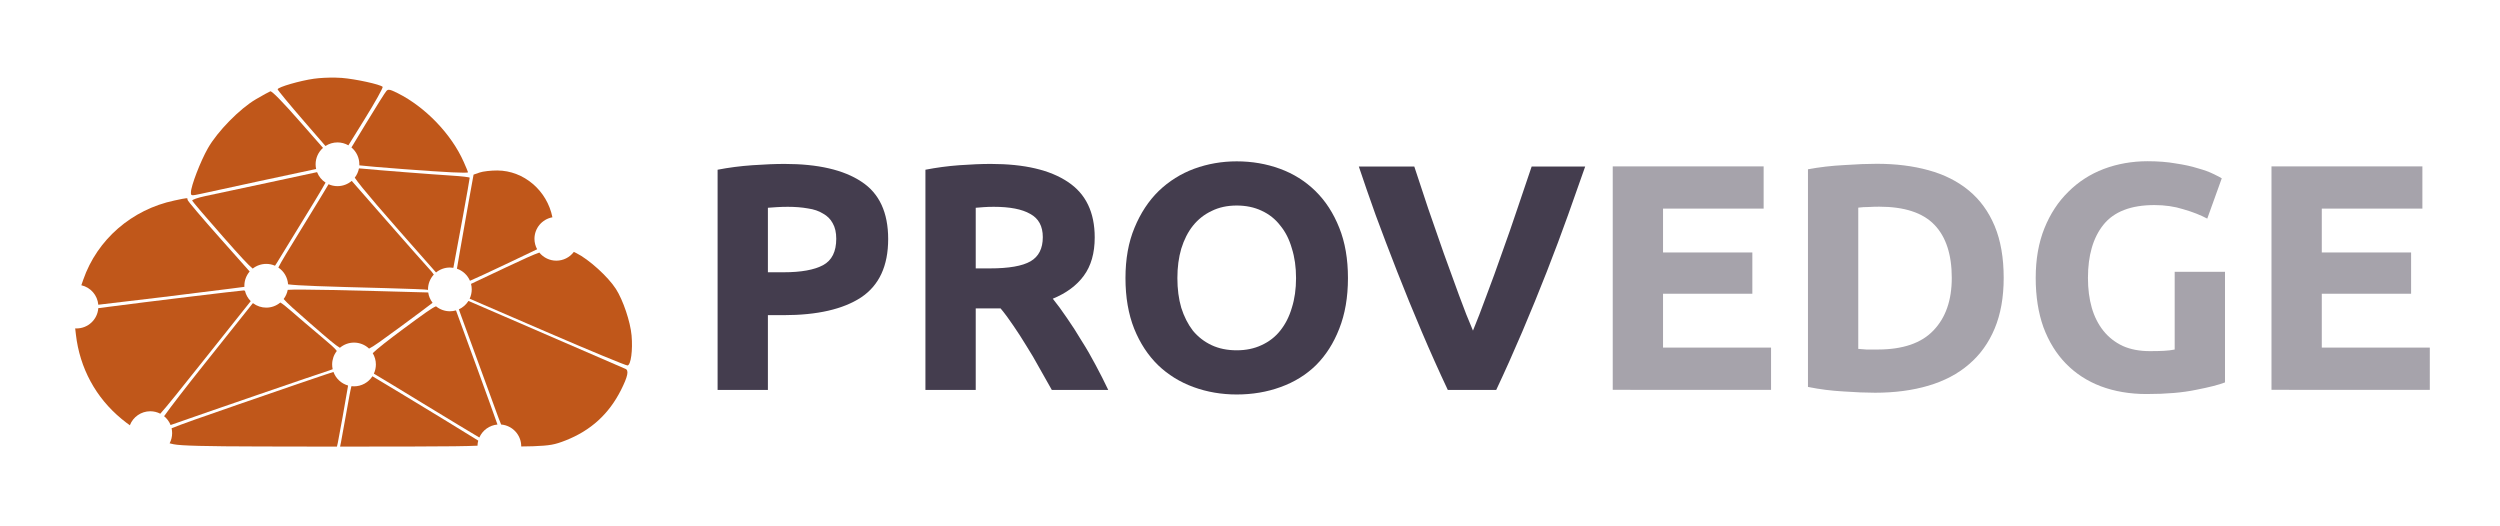
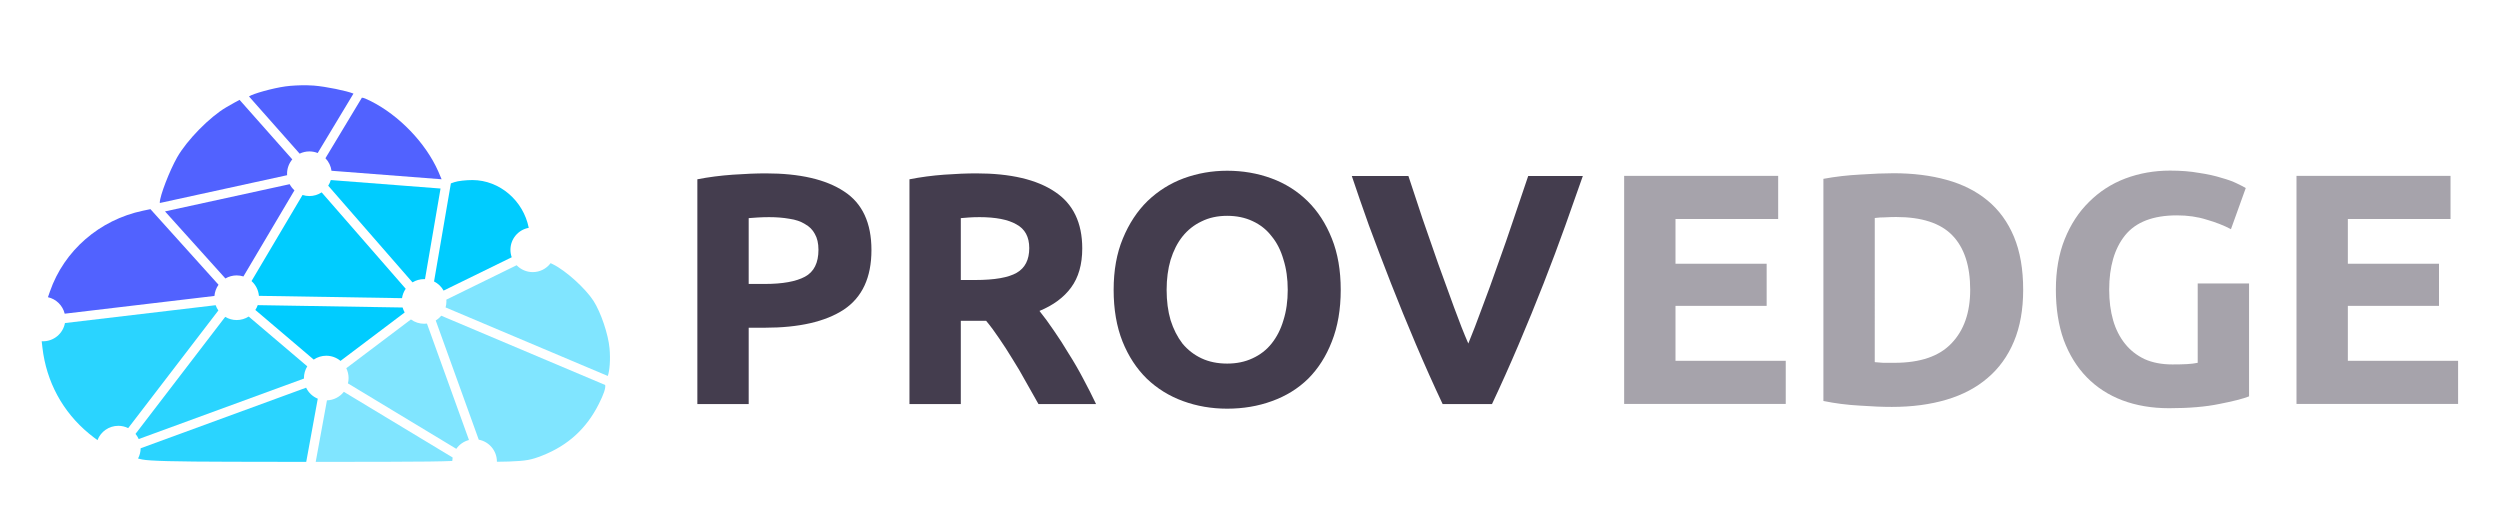
<svg xmlns="http://www.w3.org/2000/svg" width="428px" height="90px" viewBox="0 0 428 90" version="1.1" id="svg2161">
  <defs id="defs2165" />
-   <path id="path1039-3" d="m 63.76,64.415 a 3.744,3.744 0 0 1 -3.153,1.725 3.744,3.744 0 0 1 -0.443,-0.028 c -0.188,0.728 -0.428,2.061 -0.878,4.596 -0.407,2.293 -0.812,4.525 -0.901,4.96 l -0.161,0.791 12.602,-0.017 c 5.588,-0.008 9.174,-0.053 10.921,-0.139 a 3.744,3.744 0 0 1 0.128,-0.869 c -2.451,-1.53 -8.931,-5.491 -13.304,-8.124 z" style="fill:#c0571a;fill-opacity:1;stroke-width:0.288" />
-   <path id="path1037-2" d="m 57.088,63.675 -1.504,0.492 c -1.132,0.37 -7.838,2.673 -14.903,5.117 -6.457,2.234 -9.676,3.363 -11.305,4.038 a 3.744,3.744 0 0 1 0.094,0.831 3.744,3.744 0 0 1 -0.431,1.744 c 0.203,0.051 0.429,0.103 0.688,0.159 1.174,0.252 5.514,0.364 14.809,0.381 l 13.148,0.025 0.148,-0.647 c 0.166,-0.726 1.427,-7.748 1.73,-9.632 0.011,-0.07 0.014,-0.119 0.022,-0.183 a 3.744,3.744 0 0 1 -2.496,-2.323 z" style="fill:#c0571a;fill-opacity:1;stroke-width:0.288" />
-   <path id="path1035-8" d="m 74.644,52.44 c -0.697,0.275 -2.092,1.28 -5.604,3.878 -2.673,1.977 -4.483,3.414 -5.23,4.141 a 3.744,3.744 0 0 1 0.541,1.938 3.744,3.744 0 0 1 -0.346,1.572 l 3.277,1.972 c 2.081,1.252 4.365,2.645 5.077,3.095 0.712,0.45 3.425,2.098 6.029,3.662 l 3.674,2.206 a 3.744,3.744 0 0 1 3.103,-2.223 C 84.542,70.901 83.275,67.384 81.783,63.306 L 78.065,53.139 a 3.744,3.744 0 0 1 -1.048,0.15 3.744,3.744 0 0 1 -2.373,-0.849 z" style="fill:#c0571a;fill-opacity:1;stroke-width:0.288" />
-   <path id="path1033-2" d="M 47.988,51.791 A 3.744,3.744 0 0 1 45.581,52.667 3.744,3.744 0 0 1 43.329,51.914 l -0.05,0.001 -8.168,10.253 c -3.453,4.334 -5.8,7.373 -7.019,9.083 a 3.744,3.744 0 0 1 1.112,1.514 c 0.078,-0.028 0.113,-0.038 0.198,-0.069 5.164,-1.829 25.671,-8.88 26.975,-9.275 0.235,-0.071 0.423,-0.14 0.576,-0.212 a 3.744,3.744 0 0 1 -0.089,-0.812 3.744,3.744 0 0 1 0.8,-2.312 C 57.342,59.627 56.57,58.951 54.911,57.561 53.201,56.128 50.896,54.162 49.789,53.192 48.948,52.456 48.392,52.016 47.988,51.791 Z" style="fill:#c0571a;fill-opacity:1;stroke-width:0.288" />
-   <path id="path1031-5" d="m 80.195,51.523 a 3.744,3.744 0 0 1 -1.639,1.434 l 0.418,1.175 c 0.29,0.815 1.648,4.523 3.017,8.239 1.369,3.716 2.882,7.856 3.363,9.2 0.13,0.364 0.282,0.741 0.442,1.109 a 3.744,3.744 0 0 1 3.438,3.731 3.744,3.744 0 0 1 -5.66e-4,0.025 c 0.519,0.006 1.189,-0.006 2.031,-0.039 2.896,-0.113 3.694,-0.257 5.589,-1.005 4.31,-1.7 7.402,-4.523 9.477,-8.652 1.145,-2.28 1.367,-3.342 0.747,-3.59 -0.402,-0.161 -16.078,-6.946 -21.204,-9.177 -1.819,-0.792 -3.925,-1.703 -4.681,-2.026 z" style="fill:#c0571a;fill-opacity:1;stroke-width:0.288" />
-   <path id="path1029-6" d="m 41.722,49.721 c -0.48,0 -17.392,2.051 -22.508,2.73 -0.897,0.119 -1.743,0.227 -2.384,0.305 a 3.744,3.744 0 0 1 -3.734,3.473 3.744,3.744 0 0 1 -0.223,-0.006 l 0.122,1.06 c 0.662,5.731 3.399,10.788 7.807,14.425 0.519,0.428 1.024,0.815 1.429,1.101 a 3.744,3.744 0 0 1 3.495,-2.401 3.744,3.744 0 0 1 1.718,0.418 c 1.173,-1.303 3.237,-3.891 7.339,-9.042 l 8.141,-10.224 a 3.744,3.744 0 0 1 -0.983,-1.761 c -0.08,-0.049 -0.156,-0.079 -0.22,-0.079 z" style="fill:#c0571a;fill-opacity:1;stroke-width:0.288" />
-   <path id="path1027-0" d="m 51.835,49.577 c -1.266,0 -2.058,0.006 -2.575,0.046 a 3.744,3.744 0 0 1 -0.7,1.57 c 0.585,0.685 1.899,1.86 4.619,4.23 3.014,2.626 4.324,3.739 5.011,4.117 a 3.744,3.744 0 0 1 2.419,-0.887 3.744,3.744 0 0 1 2.576,1.028 c 0.735,-0.344 2.144,-1.366 5.443,-3.789 2.533,-1.861 4.672,-3.46 5.431,-4.054 A 3.744,3.744 0 0 1 73.311,50.071 L 64.546,49.831 C 59.434,49.691 53.714,49.577 51.835,49.577 Z" style="fill:#c0571a;fill-opacity:1;stroke-width:0.288" />
-   <path id="path1025-3" d="m 98.242,43.124 a 3.744,3.744 0 0 1 -2.998,1.502 3.744,3.744 0 0 1 -2.908,-1.385 c -0.95,0.319 -2.592,1.06 -5.746,2.549 l -5.951,2.81 a 3.744,3.744 0 0 1 0.122,0.945 3.744,3.744 0 0 1 -0.357,1.594 l 13.156,5.683 c 7.394,3.194 13.638,5.78 13.875,5.746 0.574,-0.081 0.915,-2.621 0.691,-5.141 -0.209,-2.358 -1.453,-6.045 -2.686,-7.967 -1.341,-2.09 -4.647,-5.081 -6.779,-6.132 -0.159,-0.078 -0.286,-0.139 -0.419,-0.204 z" style="fill:#c0571a;fill-opacity:1;stroke-width:0.288" />
-   <path id="path1023-0" d="m 31.877,33.939 c -0.263,0.014 -0.821,0.137 -2.003,0.385 -7.311,1.538 -13.239,6.685 -15.622,13.565 l -0.328,0.946 a 3.744,3.744 0 0 1 2.903,3.335 c 3.981,-0.443 17.633,-2.098 22.787,-2.772 l 2.228,-0.291 a 3.744,3.744 0 0 1 -0.006,-0.184 3.744,3.744 0 0 1 0.906,-2.443 L 37.588,40.679 c -3.016,-3.394 -5.482,-6.306 -5.482,-6.471 0,-0.187 0.033,-0.282 -0.23,-0.269 z" style="fill:#c0571a;fill-opacity:1;stroke-width:0.288" />
-   <path id="path1021-4" d="m 60.214,30.966 a 3.744,3.744 0 0 1 -2.438,0.902 3.744,3.744 0 0 1 -1.526,-0.325 c -0.415,0.715 -2.319,3.845 -4.655,7.646 -2.31,3.759 -3.45,5.615 -3.943,6.615 a 3.744,3.744 0 0 1 1.666,2.873 c 1.684,0.227 5.978,0.371 16.717,0.649 3.874,0.1 7.098,0.23 7.164,0.289 0.025,0.022 0.052,0.037 0.078,0.052 a 3.744,3.744 0 0 1 -0.003,-0.122 3.744,3.744 0 0 1 0.992,-2.538 c -0.182,-0.29 -0.458,-0.618 -0.84,-1.024 -0.52,-0.553 -3.777,-4.241 -7.238,-8.194 z" style="fill:#c0571a;fill-opacity:1;stroke-width:0.288" />
-   <path id="path1019-6" d="m 54.282,29.471 c -1.083,0.242 -4.563,0.992 -8.663,1.864 -4.507,0.959 -9.229,1.966 -10.494,2.238 -1.265,0.272 -2.265,0.621 -2.221,0.774 0.043,0.153 2.437,2.954 5.319,6.225 2.884,3.273 4.282,4.796 5.04,5.411 a 3.744,3.744 0 0 1 2.318,-0.804 3.744,3.744 0 0 1 1.5,0.313 c 0.094,-0.135 0.193,-0.286 0.309,-0.476 0.4,-0.654 1.442,-2.354 2.316,-3.778 3.577,-5.823 5.268,-8.58 6.029,-9.975 a 3.744,3.744 0 0 1 -1.453,-1.793 z" style="fill:#c0571a;fill-opacity:1;stroke-width:0.288" />
-   <path id="path1017-44" d="m 85.153,29.186 c -1.107,-0.006 -2.477,0.152 -3.045,0.35 l -1.032,0.36 -0.793,4.377 c -0.436,2.408 -1.11,6.222 -1.498,8.477 l -0.559,3.252 a 3.744,3.744 0 0 1 2.231,2.067 c 0.969,-0.412 3.316,-1.495 5.987,-2.768 l 5.513,-2.626 a 3.744,3.744 0 0 1 -0.457,-1.792 3.744,3.744 0 0 1 3.073,-3.683 c -0.907,-4.573 -4.89,-7.991 -9.42,-8.013 z" style="fill:#c0571a;fill-opacity:1;stroke-width:0.288" />
-   <path id="path1015-8" d="m 61.453,28.828 a 3.744,3.744 0 0 1 -0.719,1.591 c 1.126,1.674 4.537,5.622 12.982,15.171 l 0.933,1.055 a 3.744,3.744 0 0 1 2.369,-0.844 3.744,3.744 0 0 1 0.597,0.048 c 0.64,-3.279 2.802,-15.142 2.798,-15.421 -9.25e-4,-0.095 -1.393,-0.259 -3.093,-0.364 -3.246,-0.201 -12.669,-0.936 -15.228,-1.187 -0.253,-0.025 -0.457,-0.04 -0.638,-0.048 z" style="fill:#c0571a;fill-opacity:1;stroke-width:0.288" />
-   <path id="path1013-6" d="m 46.272,15.636 c -0.22,0.085 -1.324,0.692 -2.452,1.351 -2.77,1.618 -6.598,5.521 -8.226,8.388 -1.286,2.264 -2.903,6.467 -2.909,7.562 -0.003,0.6 0.031,0.605 1.794,0.226 0.988,-0.212 5.42,-1.174 9.847,-2.137 4.428,-0.963 8.78,-1.893 9.672,-2.068 0.046,-0.008 0.079,-0.017 0.122,-0.025 a 3.744,3.744 0 0 1 -0.088,-0.809 3.744,3.744 0 0 1 1.266,-2.806 L 51.501,20.988 c -3.119,-3.558 -4.97,-5.452 -5.229,-5.353 z" style="fill:#c0571a;fill-opacity:1;stroke-width:0.288" />
-   <path id="path1011-9" d="m 66.568,15.369 c -0.17,8.71e-4 -0.286,0.066 -0.4,0.185 -0.201,0.211 -1.776,2.712 -3.5,5.559 l -2.502,4.131 a 3.744,3.744 0 0 1 1.353,2.881 3.744,3.744 0 0 1 -0.003,0.183 c 0.705,0.096 3.932,0.372 7.681,0.653 7.39,0.554 10.926,0.724 10.926,0.526 0,-0.059 -0.328,-0.85 -0.729,-1.755 C 77.287,22.967 72.846,18.341 68.081,15.948 67.279,15.546 66.852,15.368 66.569,15.369 Z" style="fill:#c0571a;fill-opacity:1;stroke-width:0.288" />
-   <path id="path898-7" d="m 57.377,13.288 c -1.211,-0.02 -2.608,0.048 -3.615,0.188 -2.382,0.331 -6.158,1.426 -6.233,1.807 -0.022,0.114 2.03,2.598 4.56,5.52 l 3.632,4.193 a 3.744,3.744 0 0 1 2.055,-0.615 3.744,3.744 0 0 1 1.869,0.5 l 2.711,-4.372 c 1.852,-2.986 3.271,-5.525 3.153,-5.643 -0.419,-0.419 -4.649,-1.343 -7.004,-1.529 -0.341,-0.028 -0.724,-0.043 -1.128,-0.05 z" style="fill:#c0571a;fill-opacity:1;stroke-width:0.288" />
-   <path d="m 134.335,28.064 q 8.556,0 13.138,3.036 4.582,2.981 4.582,9.826 0,6.9 -4.637,9.992 -4.637,3.036 -13.249,3.036 h -2.705 V 66.762 H 122.853 V 29.058 q 2.815,-0.552 5.962,-0.773 3.147,-0.221 5.52,-0.221 z m 0.552,7.342 q -0.938,0 -1.877,0.055 -0.883,0.055 -1.546,0.11 v 11.041 h 2.705 q 4.471,0 6.735,-1.214 2.263,-1.214 2.263,-4.527 0,-1.601 -0.607,-2.65 -0.552,-1.049 -1.656,-1.656 -1.049,-0.662 -2.595,-0.883 -1.546,-0.276 -3.423,-0.276 z" style="font-style:normal;font-variant:normal;font-weight:bold;font-stretch:normal;font-size:55.203px;line-height:1.25;font-family:Ubuntu;-inkscape-font-specification:Ubuntu;fill:#443d4e;fill-opacity:1;stroke:none;stroke-width:0.288" id="path1127" />
-   <path d="m 169.639,28.064 q 8.612,0 13.194,3.091 4.582,3.036 4.582,9.495 0,4.03 -1.877,6.569 -1.822,2.484 -5.299,3.919 1.159,1.435 2.429,3.312 1.27,1.822 2.484,3.864 1.27,1.987 2.429,4.195 1.159,2.153 2.153,4.251 h -9.661 q -1.049,-1.877 -2.153,-3.809 -1.049,-1.932 -2.208,-3.754 -1.104,-1.822 -2.208,-3.423 -1.104,-1.656 -2.208,-2.981 h -4.251 v 13.966 h -8.612 V 29.058 q 2.815,-0.552 5.796,-0.773 3.036,-0.221 5.41,-0.221 z m 0.497,7.342 q -0.938,0 -1.711,0.055 -0.718,0.055 -1.38,0.11 v 10.378 h 2.429 q 4.858,0 6.956,-1.214 2.098,-1.214 2.098,-4.14 0,-2.815 -2.153,-3.975 -2.098,-1.214 -6.238,-1.214 z" style="font-style:normal;font-variant:normal;font-weight:bold;font-stretch:normal;font-size:55.203px;line-height:1.25;font-family:Ubuntu;-inkscape-font-specification:Ubuntu;fill:#443d4e;fill-opacity:1;stroke:none;stroke-width:0.288" id="path1129" />
-   <path d="m 201.568,47.606 q 0,2.815 0.662,5.079 0.718,2.263 1.987,3.919 1.325,1.601 3.202,2.484 1.877,0.883 4.306,0.883 2.374,0 4.251,-0.883 1.932,-0.883 3.202,-2.484 1.325,-1.656 1.987,-3.919 0.718,-2.263 0.718,-5.079 0,-2.815 -0.718,-5.079 -0.662,-2.319 -1.987,-3.919 -1.27,-1.656 -3.202,-2.539 -1.877,-0.883 -4.251,-0.883 -2.429,0 -4.306,0.938 -1.877,0.883 -3.202,2.539 -1.27,1.601 -1.987,3.919 -0.662,2.263 -0.662,5.023 z m 29.202,0 q 0,4.913 -1.49,8.667 -1.435,3.699 -3.975,6.238 -2.539,2.484 -6.072,3.754 -3.478,1.27 -7.508,1.27 -3.919,0 -7.397,-1.27 -3.478,-1.27 -6.072,-3.754 -2.595,-2.539 -4.085,-6.238 -1.49,-3.754 -1.49,-8.667 0,-4.913 1.546,-8.612 1.546,-3.754 4.14,-6.293 2.65,-2.539 6.072,-3.809 3.478,-1.27 7.287,-1.27 3.919,0 7.397,1.27 3.478,1.27 6.072,3.809 2.595,2.539 4.085,6.293 1.49,3.699 1.49,8.612 z" style="font-style:normal;font-variant:normal;font-weight:bold;font-stretch:normal;font-size:55.203px;line-height:1.25;font-family:Ubuntu;-inkscape-font-specification:Ubuntu;fill:#443d4e;fill-opacity:1;stroke:none;stroke-width:0.288" id="path1131" />
-   <path d="m 247.866,66.762 q -2.263,-4.803 -4.471,-9.992 -2.208,-5.189 -4.195,-10.268 -1.987,-5.079 -3.699,-9.716 -1.656,-4.637 -2.871,-8.28 h 9.495 q 1.104,3.312 2.374,7.176 1.325,3.809 2.65,7.618 1.38,3.809 2.65,7.287 1.27,3.478 2.374,6.017 1.049,-2.539 2.319,-6.017 1.325,-3.478 2.65,-7.287 1.38,-3.809 2.65,-7.618 1.325,-3.864 2.429,-7.176 h 9.164 q -1.27,3.643 -2.926,8.28 -1.656,4.637 -3.643,9.716 -1.987,5.079 -4.195,10.268 -2.208,5.189 -4.471,9.992 z" style="font-style:normal;font-variant:normal;font-weight:bold;font-stretch:normal;font-size:55.203px;line-height:1.25;font-family:Ubuntu;-inkscape-font-specification:Ubuntu;fill:#443d4e;fill-opacity:1;stroke:none;stroke-width:0.288" id="path1133" />
-   <path d="M 276.1,66.739 V 28.484 h 25.835 v 7.232 H 284.711 v 7.508 h 15.291 v 7.066 H 284.711 v 9.219 h 18.493 v 7.232 z" style="font-style:normal;font-variant:normal;font-weight:bold;font-stretch:normal;font-size:55.203px;line-height:1.25;font-family:Ubuntu;-inkscape-font-specification:Ubuntu;opacity:0.6;fill:#443d4e;fill-opacity:0.79;stroke:none;stroke-width:0.288" id="path1136" />
-   <path d="m 318.135,59.728 q 0.607,0.055 1.38,0.11 0.828,0 1.932,0 6.459,0 9.55,-3.257 3.147,-3.257 3.147,-8.998 0,-6.017 -2.981,-9.108 -2.981,-3.091 -9.44,-3.091 -0.883,0 -1.822,0.055 -0.938,0 -1.766,0.11 z m 24.897,-12.145 q 0,4.968 -1.546,8.667 -1.546,3.699 -4.416,6.128 -2.815,2.429 -6.9,3.643 -4.085,1.214 -9.164,1.214 -2.319,0 -5.41,-0.221 -3.091,-0.166 -6.072,-0.773 V 28.98 q 2.981,-0.552 6.183,-0.718 3.257,-0.221 5.575,-0.221 4.913,0 8.888,1.104 4.03,1.104 6.9,3.478 2.871,2.374 4.416,6.072 1.546,3.699 1.546,8.888 z" style="font-style:normal;font-variant:normal;font-weight:bold;font-stretch:normal;font-size:55.203px;line-height:1.25;font-family:Ubuntu;-inkscape-font-specification:Ubuntu;opacity:0.6;fill:#443d4e;fill-opacity:0.79;stroke:none;stroke-width:0.288" id="path1138" />
-   <path d="m 368.829,35.108 q -6.017,0 -8.722,3.367 -2.65,3.312 -2.65,9.108 0,2.815 0.662,5.134 0.662,2.263 1.987,3.919 1.325,1.656 3.312,2.595 1.987,0.883 4.637,0.883 1.435,0 2.429,-0.055 1.049,-0.055 1.822,-0.221 V 46.535 h 8.612 v 18.935 q -1.546,0.607 -4.968,1.27 -3.423,0.718 -8.446,0.718 -4.306,0 -7.839,-1.325 -3.478,-1.325 -5.962,-3.864 -2.484,-2.539 -3.864,-6.238 -1.325,-3.699 -1.325,-8.446 0,-4.803 1.49,-8.501 1.49,-3.699 4.085,-6.238 2.595,-2.595 6.072,-3.919 3.533,-1.325 7.508,-1.325 2.705,0 4.858,0.386 2.208,0.331 3.754,0.828 1.601,0.442 2.595,0.938 1.049,0.497 1.49,0.773 l -2.484,6.9 q -1.766,-0.938 -4.085,-1.601 -2.263,-0.718 -4.968,-0.718 z" style="font-style:normal;font-variant:normal;font-weight:bold;font-stretch:normal;font-size:55.203px;line-height:1.25;font-family:Ubuntu;-inkscape-font-specification:Ubuntu;opacity:0.6;fill:#443d4e;fill-opacity:0.79;stroke:none;stroke-width:0.288" id="path1140" />
-   <path d="M 388.878,66.739 V 28.484 h 25.835 v 7.232 H 397.489 v 7.508 h 15.291 v 7.066 H 397.489 v 9.219 h 18.493 v 7.232 z" style="font-style:normal;font-variant:normal;font-weight:bold;font-stretch:normal;font-size:55.203px;line-height:1.25;font-family:Ubuntu;-inkscape-font-specification:Ubuntu;opacity:0.6;fill:#443d4e;fill-opacity:0.79;stroke:none;stroke-width:0.288" id="path1142" />
+   <path id="path2494" d="m 58.864,67.078 a 3.821,3.821 0 0 1 -2.89,1.463 l -1.925,10.534 12.237,-0.017 c 5.703,-0.008 9.364,-0.055 11.146,-0.142 a 3.821,3.821 0 0 1 0.063,-0.588 z" style="fill:#80e5ff;fill-opacity:1;stroke-width:0.293" />
+   <path id="path2492" d="M 52.409,66.372 24.076,76.745 a 3.821,3.821 0 0 1 -0.44,1.755 c 0.207,0.052 0.437,0.105 0.702,0.162 1.198,0.257 5.627,0.371 15.114,0.389 l 12.974,0.024 1.977,-10.818 a 3.821,3.821 0 0 1 -1.995,-1.885 z" style="fill:#2ad4ff;fill-opacity:1;stroke-width:0.293" />
+   <path id="path2490" d="m 70.349,54.689 -11.065,8.347 a 3.821,3.821 0 0 1 0.393,1.686 3.821,3.821 0 0 1 -0.111,0.915 l 18.552,11.203 a 3.821,3.821 0 0 1 2.17,-1.511 L 73.093,55.394 a 3.821,3.821 0 0 1 -0.489,0.032 3.821,3.821 0 0 1 -2.255,-0.738 z" style="fill:#80e5ff;fill-opacity:1;stroke-width:0.293" />
+   <path id="path2488" d="m 42.575,54.192 a 3.821,3.821 0 0 1 -2.055,0.6 3.821,3.821 0 0 1 -1.965,-0.544 L 23.198,74.283 a 3.821,3.821 0 0 1 0.548,0.883 L 52.036,64.81 a 3.821,3.821 0 0 1 -0.001,-0.088 3.821,3.821 0 0 1 0.57,-2.007 z" style="fill:#2ad4ff;fill-opacity:1;stroke-width:0.293" />
+   <path id="path2486" d="m 75.54,54.05 a 3.821,3.821 0 0 1 -0.943,0.815 l 7.365,20.408 a 3.821,3.821 0 0 1 3.109,3.754 3.821,3.821 0 0 1 -5.87e-4,0.027 c 0.529,0.007 1.213,-0.007 2.072,-0.04 2.955,-0.116 3.77,-0.262 5.705,-1.025 4.399,-1.735 7.555,-4.617 9.672,-8.831 0.844,-1.68 1.194,-2.709 1.087,-3.248 z" style="fill:#80e5ff;fill-opacity:1;stroke-width:0.293" />
+   <path id="path2484" d="m 36.919,52.25 -25.799,3.057 a 3.821,3.821 0 0 1 -3.756,3.121 3.821,3.821 0 0 1 -0.228,-0.007 l 0.125,1.082 c 0.675,5.849 3.469,11.011 7.968,14.722 0.529,0.437 1.045,0.832 1.459,1.124 a 3.821,3.821 0 0 1 3.567,-2.45 3.821,3.821 0 0 1 1.69,0.395 L 37.383,53.152 a 3.821,3.821 0 0 1 -0.464,-0.902 z" style="fill:#2ad4ff;fill-opacity:1;stroke-width:0.293" />
+   <path id="path2482" d="m 44.123,52.241 a 3.821,3.821 0 0 1 -0.409,0.825 l 9.995,8.495 a 3.821,3.821 0 0 1 2.146,-0.66 3.821,3.821 0 0 1 2.441,0.882 l 10.986,-8.289 a 3.821,3.821 0 0 1 -0.355,-0.849 z" style="fill:#00ccff;fill-opacity:1;stroke-width:0.293" />
+   <path id="path2480" d="m 94.267,45.052 a 3.821,3.821 0 0 1 -3.06,1.533 3.821,3.821 0 0 1 -2.759,-1.177 l -12.035,5.891 a 3.821,3.821 0 0 1 0.013,0.307 3.821,3.821 0 0 1 -0.141,1.027 l 27.768,11.732 c 0.325,-0.901 0.472,-2.811 0.303,-4.714 -0.214,-2.407 -1.483,-6.17 -2.742,-8.132 -1.369,-2.133 -4.743,-5.185 -6.918,-6.258 C 94.533,45.18 94.404,45.118 94.267,45.052 Z" style="fill:#80e5ff;fill-opacity:1;stroke-width:0.293" />
+   <path id="path2478" d="m 25.754,35.806 c -0.318,0.064 -0.71,0.147 -1.266,0.264 -7.462,1.57 -13.512,6.823 -15.945,13.845 l -0.335,0.965 a 3.821,3.821 0 0 1 2.869,2.824 l 25.635,-3.038 a 3.821,3.821 0 0 1 0.699,-1.917 z" style="fill:#5162ff;fill-opacity:1;stroke-width:0.293" />
+   <path id="path2476" d="M 55.068,32.934 A 3.821,3.821 0 0 1 52.965,33.564 3.821,3.821 0 0 1 51.794,33.38 L 43.061,48.118 a 3.821,3.821 0 0 1 1.265,2.53 l 24.498,0.399 a 3.821,3.821 0 0 1 0.633,-1.611 z" style="fill:#00ccff;fill-opacity:1;stroke-width:0.293" />
+   <path id="path2474" d="m 49.59,31.532 -21.34,4.661 10.338,11.48 a 3.821,3.821 0 0 1 1.931,-0.524 3.821,3.821 0 0 1 1.155,0.179 l 8.736,-14.745 a 3.821,3.821 0 0 1 -0.821,-1.051 z" style="fill:#5162ff;fill-opacity:1;stroke-width:0.293" />
+   <path id="path2472" d="m 80.908,30.826 c -1.13,-0.005 -2.528,0.155 -3.108,0.357 l -0.61,0.213 -2.881,16.79 a 3.821,3.821 0 0 1 1.635,1.565 l 11.662,-5.708 A 3.821,3.821 0 0 1 87.386,42.764 3.821,3.821 0 0 1 90.522,39.005 c -0.926,-4.668 -4.991,-8.156 -9.614,-8.179 z" style="fill:#00ccff;fill-opacity:1;stroke-width:0.293" />
+   <path id="path2470" d="m 56.63,30.825 a 3.821,3.821 0 0 1 -0.44,0.969 L 70.618,48.341 a 3.821,3.821 0 0 1 1.986,-0.557 3.821,3.821 0 0 1 0.155,0.003 L 75.421,32.276 Z" style="fill:#00ccff;fill-opacity:1;stroke-width:0.293" />
+   <path id="path2468" d="m 41.015,17.098 c -0.414,0.207 -1.328,0.713 -2.293,1.277 -2.827,1.651 -6.734,5.635 -8.395,8.561 -1.312,2.311 -2.963,6.6 -2.969,7.719 -2.07e-4,0.038 0.001,0.067 0.002,0.1 l 21.794,-4.761 a 3.821,3.821 0 0 1 -0.009,-0.252 3.821,3.821 0 0 1 0.894,-2.456 z" style="fill:#5162ff;fill-opacity:1;stroke-width:0.293" />
+   <path id="path2466" d="m 61.954,16.725 -6.24,10.364 a 3.821,3.821 0 0 1 1.039,2.146 L 75.603,30.69 C 75.47,30.359 75.278,29.904 75.03,29.341 72.879,24.479 68.346,19.758 63.483,17.315 62.678,16.911 62.243,16.73 61.954,16.725 Z" style="fill:#5162ff;fill-opacity:1;stroke-width:0.293" />
+   <path id="path1039-3-1" d="m 52.558,14.599 c -1.236,-0.02 -2.662,0.049 -3.689,0.192 -2.212,0.308 -5.59,1.258 -6.242,1.721 l 8.673,9.793 a 3.821,3.821 0 0 1 1.666,-0.383 3.821,3.821 0 0 1 1.423,0.275 l 6.126,-10.173 c -1.158,-0.47 -4.708,-1.208 -6.804,-1.374 -0.348,-0.028 -0.739,-0.044 -1.151,-0.051 z" style="fill:#5162ff;fill-opacity:1;stroke-width:0.293" />
+   <path d="m 131.106,29.681 q 8.733,0 13.41,3.099 4.676,3.042 4.676,10.029 0,7.043 -4.733,10.198 -4.733,3.099 -13.522,3.099 h -2.761 v 13.071 h -8.789 V 30.695 q 2.873,-0.563 6.085,-0.789 3.212,-0.225 5.634,-0.225 z m 0.563,7.494 q -0.958,0 -1.916,0.056 -0.901,0.056 -1.578,0.113 v 11.268 h 2.761 q 4.564,0 6.874,-1.24 2.31,-1.24 2.31,-4.62 0,-1.634 -0.62,-2.704 -0.563,-1.071 -1.69,-1.69 -1.071,-0.676 -2.648,-0.901 -1.578,-0.282 -3.493,-0.282 z" style="font-style:normal;font-variant:normal;font-weight:bold;font-stretch:normal;font-size:56.343px;line-height:1.25;font-family:Ubuntu;-inkscape-font-specification:Ubuntu;fill:#443d4e;fill-opacity:1;stroke:none;stroke-width:0.293" id="path874" />
+   <path d="m 167.139,29.681 q 8.789,0 13.466,3.155 4.676,3.099 4.676,9.691 0,4.113 -1.916,6.705 -1.859,2.535 -5.409,4 1.183,1.465 2.479,3.381 1.296,1.859 2.535,3.944 1.296,2.028 2.479,4.282 1.183,2.197 2.197,4.338 h -9.86 q -1.071,-1.916 -2.197,-3.888 -1.071,-1.972 -2.254,-3.831 -1.127,-1.859 -2.254,-3.493 -1.127,-1.69 -2.254,-3.042 h -4.338 v 14.255 h -8.789 V 30.695 q 2.873,-0.563 5.916,-0.789 3.099,-0.225 5.522,-0.225 z m 0.507,7.494 q -0.958,0 -1.747,0.056 -0.732,0.056 -1.409,0.113 v 10.592 h 2.479 q 4.958,0 7.099,-1.24 2.141,-1.24 2.141,-4.226 0,-2.873 -2.197,-4.057 -2.141,-1.24 -6.367,-1.24 z" style="font-style:normal;font-variant:normal;font-weight:bold;font-stretch:normal;font-size:56.343px;line-height:1.25;font-family:Ubuntu;-inkscape-font-specification:Ubuntu;fill:#443d4e;fill-opacity:1;stroke:none;stroke-width:0.293" id="path876" />
+   <path d="m 199.727,49.626 q 0,2.873 0.676,5.184 0.732,2.31 2.028,4 1.352,1.634 3.268,2.535 1.916,0.901 4.395,0.901 2.423,0 4.338,-0.901 1.972,-0.901 3.268,-2.535 1.352,-1.69 2.028,-4 0.732,-2.31 0.732,-5.184 0,-2.873 -0.732,-5.184 -0.676,-2.366 -2.028,-4 -1.296,-1.69 -3.268,-2.592 -1.916,-0.901 -4.338,-0.901 -2.479,0 -4.395,0.958 -1.916,0.901 -3.268,2.592 -1.296,1.634 -2.028,4 -0.676,2.31 -0.676,5.127 z m 29.805,0 q 0,5.014 -1.521,8.846 -1.465,3.775 -4.057,6.367 -2.592,2.535 -6.198,3.831 -3.55,1.296 -7.663,1.296 -4,0 -7.55,-1.296 -3.55,-1.296 -6.198,-3.831 -2.648,-2.592 -4.169,-6.367 -1.521,-3.831 -1.521,-8.846 0,-5.014 1.578,-8.789 1.578,-3.831 4.226,-6.423 2.704,-2.592 6.198,-3.888 3.55,-1.296 7.437,-1.296 4,0 7.55,1.296 3.55,1.296 6.198,3.888 2.648,2.592 4.169,6.423 1.521,3.775 1.521,8.789 z" style="font-style:normal;font-variant:normal;font-weight:bold;font-stretch:normal;font-size:56.343px;line-height:1.25;font-family:Ubuntu;-inkscape-font-specification:Ubuntu;fill:#443d4e;fill-opacity:1;stroke:none;stroke-width:0.293" id="path878" />
+   <path d="m 246.98,69.177 q -2.31,-4.902 -4.564,-10.198 -2.254,-5.296 -4.282,-10.48 -2.028,-5.184 -3.775,-9.916 -1.69,-4.733 -2.93,-8.451 h 9.691 q 1.127,3.381 2.423,7.325 1.352,3.888 2.704,7.775 1.409,3.888 2.704,7.437 1.296,3.55 2.423,6.141 1.071,-2.592 2.366,-6.141 1.352,-3.55 2.704,-7.437 1.409,-3.888 2.704,-7.775 1.352,-3.944 2.479,-7.325 h 9.353 q -1.296,3.719 -2.986,8.451 -1.69,4.733 -3.719,9.916 -2.028,5.184 -4.282,10.48 -2.254,5.296 -4.564,10.198 z" style="font-style:normal;font-variant:normal;font-weight:bold;font-stretch:normal;font-size:56.343px;line-height:1.25;font-family:Ubuntu;-inkscape-font-specification:Ubuntu;fill:#443d4e;fill-opacity:1;stroke:none;stroke-width:0.293" id="path880" />
+   <path d="M 278.055,69.154 V 30.109 h 26.368 v 7.381 h -17.579 v 7.663 h 15.607 v 7.212 h -15.607 v 9.409 h 18.875 v 7.381 z" style="font-style:normal;font-variant:normal;font-weight:bold;font-stretch:normal;font-size:56.343px;line-height:1.25;font-family:Ubuntu;-inkscape-font-specification:Ubuntu;opacity:0.6;fill:#443d4e;fill-opacity:0.79;stroke:none;stroke-width:0.293" id="path883" />
+   <path d="m 320.958,61.999 q 0.62,0.056 1.409,0.113 0.845,0 1.972,0 6.592,0 9.747,-3.324 3.212,-3.324 3.212,-9.184 0,-6.141 -3.042,-9.297 -3.042,-3.155 -9.635,-3.155 -0.901,0 -1.859,0.056 -0.958,0 -1.803,0.113 z m 25.41,-12.395 q 0,5.071 -1.578,8.846 -1.578,3.775 -4.507,6.254 -2.873,2.479 -7.043,3.719 -4.169,1.24 -9.353,1.24 -2.366,0 -5.522,-0.225 -3.155,-0.169 -6.198,-0.789 V 30.616 q 3.042,-0.563 6.31,-0.732 3.324,-0.225 5.691,-0.225 5.014,0 9.071,1.127 4.113,1.127 7.043,3.55 2.93,2.423 4.507,6.198 1.578,3.775 1.578,9.071 z" style="font-style:normal;font-variant:normal;font-weight:bold;font-stretch:normal;font-size:56.343px;line-height:1.25;font-family:Ubuntu;-inkscape-font-specification:Ubuntu;opacity:0.6;fill:#443d4e;fill-opacity:0.79;stroke:none;stroke-width:0.293" id="path885" />
+   <path d="m 372.699,36.87 q -6.141,0 -8.902,3.437 -2.704,3.381 -2.704,9.297 0,2.873 0.676,5.24 0.676,2.31 2.028,4 1.352,1.69 3.381,2.648 2.028,0.901 4.733,0.901 1.465,0 2.479,-0.056 1.071,-0.056 1.859,-0.225 V 48.533 h 8.789 v 19.325 q -1.578,0.62 -5.071,1.296 -3.493,0.732 -8.62,0.732 -4.395,0 -8.001,-1.352 -3.55,-1.352 -6.085,-3.944 -2.535,-2.592 -3.944,-6.367 -1.352,-3.775 -1.352,-8.62 0,-4.902 1.521,-8.677 1.521,-3.775 4.169,-6.367 2.648,-2.648 6.198,-4 3.606,-1.352 7.663,-1.352 2.761,0 4.958,0.394 2.254,0.338 3.831,0.845 1.634,0.451 2.648,0.958 1.071,0.507 1.521,0.789 l -2.535,7.043 q -1.803,-0.958 -4.169,-1.634 -2.31,-0.732 -5.071,-0.732 z" style="font-style:normal;font-variant:normal;font-weight:bold;font-stretch:normal;font-size:56.343px;line-height:1.25;font-family:Ubuntu;-inkscape-font-specification:Ubuntu;opacity:0.6;fill:#443d4e;fill-opacity:0.79;stroke:none;stroke-width:0.293" id="path887" />
+   <path d="M 393.161,69.154 V 30.109 h 26.368 v 7.381 h -17.579 v 7.663 h 15.607 v 7.212 h -15.607 v 9.409 h 18.875 v 7.381 z" style="font-style:normal;font-variant:normal;font-weight:bold;font-stretch:normal;font-size:56.343px;line-height:1.25;font-family:Ubuntu;-inkscape-font-specification:Ubuntu;opacity:0.6;fill:#443d4e;fill-opacity:0.79;stroke:none;stroke-width:0.293" id="path889" />
</svg>
